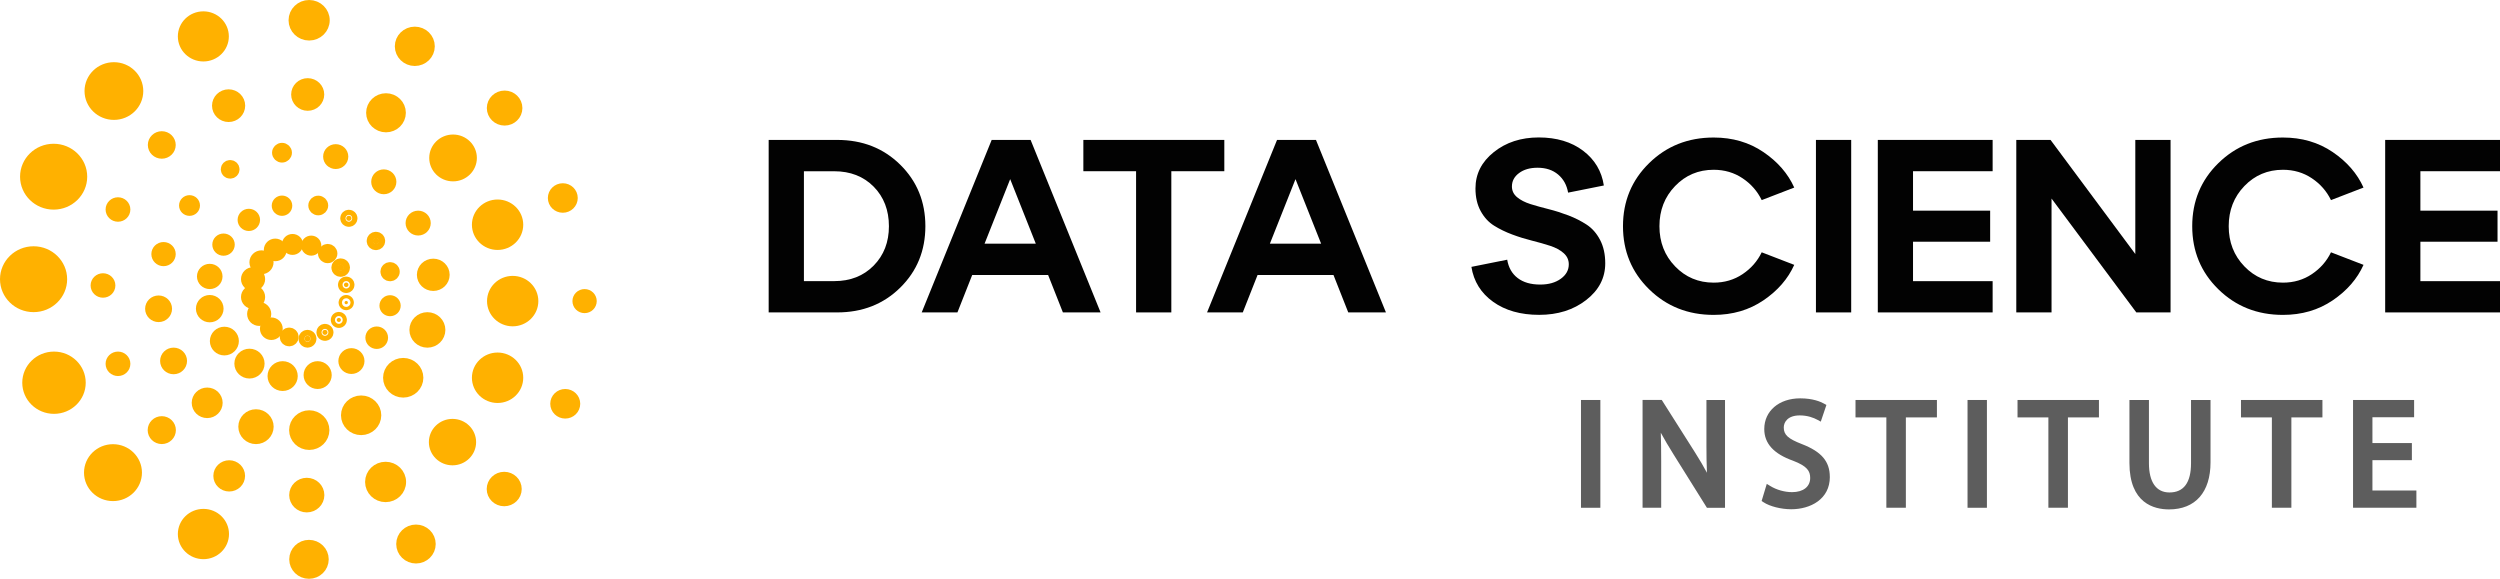
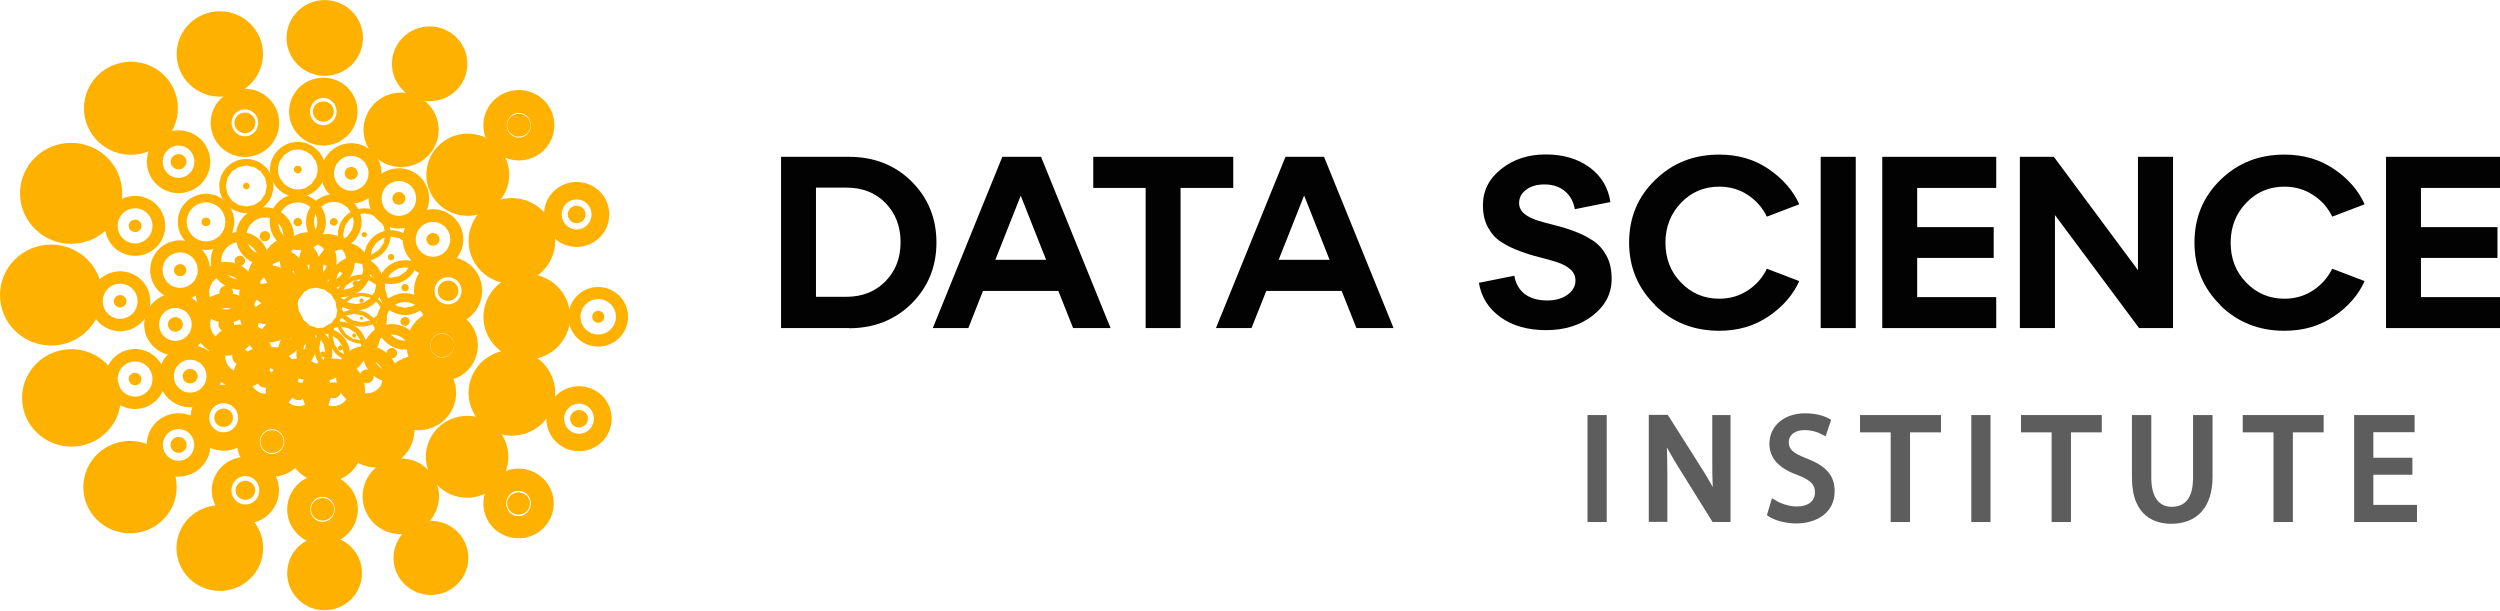
- <svg xmlns="http://www.w3.org/2000/svg" id="Layer_1" data-name="Layer 1" viewBox="0 0 625.53 144.82">
+ <svg xmlns="http://www.w3.org/2000/svg" id="Layer_1" data-name="Layer 1" viewBox="0 0 157.51 38.45">
  <defs>
    <style>
      .cls-1 {
        fill: #ffb100;
        stroke: #ffb100;
        stroke-miterlimit: 10;
        stroke-width: 3px;
      }

      .cls-2 {
        fill: #5d5d5d;
      }

      .cls-3 {
        fill: #020202;
      }
    </style>
  </defs>
  <g>
    <g>
-       <ellipse class="cls-1" cx="57.2" cy="26.44" rx="2.65" ry="2.59" />
-       <ellipse class="cls-1" cx="40.48" cy="36.27" rx="1.99" ry="1.94" />
-       <ellipse class="cls-1" cx="29.52" cy="52.42" rx="1.6" ry="1.56" />
-       <ellipse class="cls-1" cx="25.77" cy="71.43" rx="1.6" ry="1.56" />
-       <ellipse class="cls-1" cx="29.52" cy="91.03" rx="1.6" ry="1.56" />
-       <ellipse class="cls-1" cx="40.48" cy="107.62" rx="2.03" ry="1.99" />
-       <ellipse class="cls-1" cx="57.35" cy="119.07" rx="2.47" ry="2.41" />
-       <ellipse class="cls-1" cx="76.76" cy="123.88" rx="2.9" ry="2.83" />
-       <ellipse class="cls-1" cx="96.48" cy="120.59" rx="3.63" ry="3.55" />
-       <ellipse class="cls-1" cx="113.22" cy="110.62" rx="4.41" ry="4.31" />
-       <ellipse class="cls-1" cx="124.5" cy="94.52" rx="4.92" ry="4.81" />
-       <ellipse class="cls-1" cx="128.28" cy="75.34" rx="4.92" ry="4.81" />
-       <ellipse class="cls-1" cx="124.5" cy="56.23" rx="4.92" ry="4.81" />
-       <ellipse class="cls-1" cx="113.36" cy="39.52" rx="4.46" ry="4.36" />
-       <ellipse class="cls-1" cx="96.58" cy="28.22" rx="3.47" ry="3.39" />
-       <ellipse class="cls-1" cx="76.99" cy="23.64" rx="2.64" ry="2.58" />
+       <ellipse class="cls-1" cx="15.43" cy="7.74" rx=".66" ry=".65" />
+       <ellipse class="cls-1" cx="11.25" cy="10.19" rx=".5" ry=".48" />
+       <ellipse class="cls-1" cx="8.51" cy="14.23" rx=".4" ry=".39" />
+       <ellipse class="cls-1" cx="7.57" cy="18.98" rx=".4" ry=".39" />
+       <ellipse class="cls-1" cx="8.51" cy="23.88" rx=".4" ry=".39" />
+       <ellipse class="cls-1" cx="11.25" cy="28.03" rx=".51" ry=".5" />
+       <ellipse class="cls-1" cx="15.46" cy="30.89" rx=".62" ry=".6" />
+       <ellipse class="cls-1" cx="20.32" cy="32.09" rx=".73" ry=".71" />
+       <ellipse class="cls-1" cx="25.25" cy="31.27" rx=".91" ry=".89" />
+       <ellipse class="cls-1" cx="29.43" cy="28.78" rx="1.1" ry="1.08" />
+       <ellipse class="cls-1" cx="32.25" cy="24.75" rx="1.23" ry="1.2" />
+       <ellipse class="cls-1" cx="33.19" cy="19.96" rx="1.23" ry="1.2" />
+       <ellipse class="cls-1" cx="32.25" cy="15.18" rx="1.23" ry="1.2" />
+       <ellipse class="cls-1" cx="29.47" cy="11.01" rx="1.11" ry="1.09" />
+       <ellipse class="cls-1" cx="25.27" cy="8.18" rx=".87" ry=".85" />
+       <ellipse class="cls-1" cx="20.37" cy="7.03" rx=".66" ry=".64" />
    </g>
    <g>
-       <ellipse class="cls-1" cx="70.56" cy="38.21" rx=".99" ry=".97" />
-       <ellipse class="cls-1" cx="57.59" cy="42.37" rx=".85" ry=".83" />
-       <ellipse class="cls-1" cx="47.42" cy="51.42" rx="1.12" ry="1.09" />
-       <ellipse class="cls-1" cx="40.92" cy="63.58" rx="1.55" ry="1.52" />
-       <ellipse class="cls-1" cx="39.68" cy="77.26" rx="1.87" ry="1.83" />
-       <ellipse class="cls-1" cx="43.43" cy="90.31" rx="1.87" ry="1.83" />
-       <ellipse class="cls-1" cx="51.84" cy="100.79" rx="2.37" ry="2.32" />
-       <ellipse class="cls-1" cx="64.05" cy="106.76" rx="2.92" ry="2.86" />
-       <ellipse class="cls-1" cx="77.38" cy="107.62" rx="3.54" ry="3.46" />
-       <ellipse class="cls-1" cx="90.36" cy="103.91" rx="3.54" ry="3.46" />
-       <ellipse class="cls-1" cx="100.89" cy="94.52" rx="3.54" ry="3.46" />
-       <ellipse class="cls-1" cx="106.94" cy="82.55" rx="3" ry="2.94" />
-       <ellipse class="cls-1" cx="108.41" cy="68.76" rx="2.6" ry="2.54" />
-       <ellipse class="cls-1" cx="104.63" cy="55.82" rx="1.65" ry="1.61" />
-       <ellipse class="cls-1" cx="96.03" cy="45.49" rx="1.65" ry="1.61" />
-       <ellipse class="cls-1" cx="84" cy="39.18" rx="1.65" ry="1.61" />
+       <ellipse class="cls-1" cx="18.76" cy="10.68" rx=".25" ry=".24" />
+       <ellipse class="cls-1" cx="15.52" cy="11.72" rx=".21" ry=".21" />
+       <ellipse class="cls-1" cx="12.98" cy="13.98" rx=".28" ry=".27" />
+       <ellipse class="cls-1" cx="11.35" cy="17.02" rx=".39" ry=".38" />
+       <ellipse class="cls-1" cx="11.05" cy="20.44" rx=".47" ry=".46" />
+       <ellipse class="cls-1" cx="11.98" cy="23.7" rx=".47" ry=".46" />
+       <ellipse class="cls-1" cx="14.09" cy="26.32" rx=".59" ry=".58" />
+       <ellipse class="cls-1" cx="17.14" cy="27.82" rx=".73" ry=".72" />
+       <ellipse class="cls-1" cx="20.47" cy="28.03" rx=".89" ry=".86" />
+       <ellipse class="cls-1" cx="23.72" cy="27.1" rx=".89" ry=".86" />
+       <ellipse class="cls-1" cx="26.35" cy="24.75" rx=".89" ry=".86" />
+       <ellipse class="cls-1" cx="27.86" cy="21.76" rx=".75" ry=".74" />
+       <ellipse class="cls-1" cx="28.23" cy="18.32" rx=".65" ry=".64" />
+       <ellipse class="cls-1" cx="27.28" cy="15.08" rx=".41" ry=".4" />
+       <ellipse class="cls-1" cx="25.13" cy="12.5" rx=".41" ry=".4" />
+       <ellipse class="cls-1" cx="22.13" cy="10.92" rx=".41" ry=".4" />
    </g>
    <g>
-       <ellipse class="cls-1" cx="87.29" cy="54.62" rx=".66" ry=".64" />
-       <ellipse class="cls-1" cx="79.63" cy="51.42" rx=".99" ry=".96" />
-       <ellipse class="cls-1" cx="70.56" cy="51.47" rx="1.07" ry="1.04" />
-       <ellipse class="cls-1" cx="62.26" cy="55.02" rx="1.31" ry="1.28" />
-       <ellipse class="cls-1" cx="55.93" cy="61.21" rx="1.31" ry="1.28" />
-       <ellipse class="cls-1" cx="52.48" cy="69.17" rx="1.7" ry="1.66" />
-       <ellipse class="cls-1" cx="52.48" cy="77.23" rx="1.96" ry="1.92" />
-       <ellipse class="cls-1" cx="56.14" cy="85.34" rx="2.13" ry="2.09" />
-       <ellipse class="cls-1" cx="62.42" cy="90.98" rx="2.28" ry="2.23" />
-       <ellipse class="cls-1" cx="70.72" cy="94.1" rx="2.28" ry="2.23" />
-       <ellipse class="cls-1" cx="79.48" cy="93.85" rx="2.02" ry="1.98" />
-       <ellipse class="cls-1" cx="87.93" cy="90.34" rx="1.77" ry="1.73" />
-       <ellipse class="cls-1" cx="94.26" cy="84.5" rx="1.34" ry="1.31" />
-       <ellipse class="cls-1" cx="97.6" cy="76.49" rx="1.16" ry="1.13" />
-       <ellipse class="cls-1" cx="97.6" cy="67.98" rx=".92" ry=".9" />
-       <ellipse class="cls-1" cx="94.06" cy="60.29" rx=".82" ry=".8" />
+       <ellipse class="cls-1" cx="22.95" cy="14.78" rx=".17" ry=".16" />
+       <ellipse class="cls-1" cx="21.03" cy="13.98" rx=".25" ry=".24" />
+       <ellipse class="cls-1" cx="18.76" cy="13.99" rx=".27" ry=".26" />
+       <ellipse class="cls-1" cx="16.69" cy="14.88" rx=".33" ry=".32" />
+       <ellipse class="cls-1" cx="15.11" cy="16.43" rx=".33" ry=".32" />
+       <ellipse class="cls-1" cx="14.25" cy="18.42" rx=".43" ry=".42" />
+       <ellipse class="cls-1" cx="14.25" cy="20.43" rx=".49" ry=".48" />
+       <ellipse class="cls-1" cx="15.16" cy="22.46" rx=".53" ry=".52" />
+       <ellipse class="cls-1" cx="16.73" cy="23.87" rx=".57" ry=".56" />
+       <ellipse class="cls-1" cx="18.81" cy="24.65" rx=".57" ry=".56" />
+       <ellipse class="cls-1" cx="21" cy="24.59" rx=".5" ry=".5" />
+       <ellipse class="cls-1" cx="23.11" cy="23.71" rx=".44" ry=".43" />
+       <ellipse class="cls-1" cx="24.69" cy="22.25" rx=".33" ry=".33" />
+       <ellipse class="cls-1" cx="25.52" cy="20.25" rx=".29" ry=".28" />
+       <ellipse class="cls-1" cx="25.52" cy="18.12" rx=".23" ry=".23" />
+       <ellipse class="cls-1" cx="24.64" cy="16.2" rx=".2" ry=".2" />
    </g>
    <g>
-       <ellipse class="cls-1" cx="86.63" cy="75.71" rx=".42" ry=".41" />
-       <ellipse class="cls-1" cx="86.63" cy="71.26" rx=".57" ry=".56" />
-       <ellipse class="cls-1" cx="85.24" cy="66.96" rx=".83" ry=".81" />
-       <ellipse class="cls-1" cx="81.99" cy="63.44" rx=".93" ry=".91" />
-       <ellipse class="cls-1" cx="77.87" cy="61.46" rx="1.03" ry="1.01" />
-       <ellipse class="cls-1" cx="73.19" cy="61.16" rx="1.15" ry="1.12" />
-       <ellipse class="cls-1" cx="68.87" cy="62.53" rx="1.36" ry="1.33" />
-       <ellipse class="cls-1" cx="65.43" cy="65.63" rx="1.52" ry="1.49" />
-       <ellipse class="cls-1" cx="63.32" cy="69.84" rx="1.52" ry="1.49" />
-       <ellipse class="cls-1" cx="63.32" cy="74.32" rx="1.52" ry="1.49" />
-       <ellipse class="cls-1" cx="64.85" cy="78.56" rx="1.52" ry="1.49" />
-       <ellipse class="cls-1" cx="67.89" cy="82.25" rx="1.35" ry="1.32" />
-       <ellipse class="cls-1" cx="72.36" cy="84.31" rx=".87" ry=".85" />
-       <ellipse class="cls-1" cx="76.94" cy="84.76" rx=".75" ry=".73" />
-       <ellipse class="cls-1" cx="81.31" cy="83.16" rx=".64" ry=".63" />
-       <ellipse class="cls-1" cx="84.78" cy="80.05" rx=".52" ry=".51" />
+       <circle class="cls-1" cx="22.78" cy="20.05" r=".1" />
+       <circle class="cls-1" cx="22.78" cy="18.94" r=".14" />
+       <ellipse class="cls-1" cx="22.43" cy="17.86" rx=".21" ry=".2" />
+       <ellipse class="cls-1" cx="21.62" cy="16.98" rx=".23" ry=".23" />
+       <ellipse class="cls-1" cx="20.59" cy="16.49" rx=".26" ry=".25" />
+       <ellipse class="cls-1" cx="19.42" cy="16.41" rx=".29" ry=".28" />
+       <ellipse class="cls-1" cx="18.34" cy="16.76" rx=".34" ry=".33" />
+       <ellipse class="cls-1" cx="17.48" cy="17.53" rx=".38" ry=".37" />
+       <ellipse class="cls-1" cx="16.95" cy="18.58" rx=".38" ry=".37" />
+       <ellipse class="cls-1" cx="16.95" cy="19.7" rx=".38" ry=".37" />
+       <ellipse class="cls-1" cx="17.34" cy="20.76" rx=".38" ry=".37" />
+       <ellipse class="cls-1" cx="18.1" cy="21.69" rx=".34" ry=".33" />
+       <ellipse class="cls-1" cx="19.22" cy="22.2" rx=".22" ry=".21" />
+       <ellipse class="cls-1" cx="20.36" cy="22.32" rx=".19" ry=".18" />
+       <circle class="cls-1" cx="21.45" cy="21.92" r=".16" />
+       <circle class="cls-1" cx="22.32" cy="21.14" r=".13" />
    </g>
    <g>
-       <ellipse class="cls-1" cx="146.27" cy="75.34" rx="1.54" ry="1.51" />
-       <ellipse class="cls-1" cx="141.43" cy="101.03" rx="2.25" ry="2.2" />
-       <ellipse class="cls-1" cx="126.16" cy="122.36" rx="2.88" ry="2.81" />
-       <ellipse class="cls-1" cx="104.08" cy="136.12" rx="3.44" ry="3.37" />
-       <ellipse class="cls-1" cx="77.31" cy="139.95" rx="3.44" ry="3.37" />
-       <ellipse class="cls-1" cx="50.9" cy="133.62" rx="4.9" ry="4.79" />
-       <ellipse class="cls-1" cx="28.27" cy="118.26" rx="5.75" ry="5.62" />
-       <ellipse class="cls-1" cx="13.51" cy="95.76" rx="6.44" ry="6.29" />
-       <ellipse class="cls-1" cx="8.4" cy="69.86" rx="6.9" ry="6.74" />
-       <ellipse class="cls-1" cx="13.42" cy="44.21" rx="6.9" ry="6.74" />
-       <ellipse class="cls-1" cx="28.5" cy="22.78" rx="5.85" ry="5.72" />
-       <ellipse class="cls-1" cx="50.88" cy="9.11" rx="4.88" ry="4.77" />
-       <ellipse class="cls-1" cx="77.35" cy="5.07" rx="3.65" ry="3.57" />
-       <ellipse class="cls-1" cx="103.79" cy="11.59" rx="3.5" ry="3.42" />
-       <ellipse class="cls-1" cx="126.26" cy="27.04" rx="2.95" ry="2.88" />
-       <ellipse class="cls-1" cx="140.82" cy="49.54" rx="2.24" ry="2.19" />
+       <ellipse class="cls-1" cx="37.69" cy="19.96" rx=".38" ry=".38" />
+       <ellipse class="cls-1" cx="36.48" cy="26.38" rx=".56" ry=".55" />
+       <ellipse class="cls-1" cx="32.67" cy="31.72" rx=".72" ry=".7" />
+       <ellipse class="cls-1" cx="27.15" cy="35.15" rx=".86" ry=".84" />
+       <ellipse class="cls-1" cx="20.45" cy="36.11" rx=".86" ry=".84" />
+       <ellipse class="cls-1" cx="13.85" cy="34.53" rx="1.23" ry="1.2" />
+       <ellipse class="cls-1" cx="8.19" cy="30.69" rx="1.44" ry="1.41" />
+       <ellipse class="cls-1" cx="4.5" cy="25.07" rx="1.61" ry="1.57" />
+       <ellipse class="cls-1" cx="3.22" cy="18.59" rx="1.72" ry="1.68" />
+       <ellipse class="cls-1" cx="4.48" cy="12.18" rx="1.72" ry="1.68" />
+       <ellipse class="cls-1" cx="8.25" cy="6.82" rx="1.46" ry="1.43" />
+       <ellipse class="cls-1" cx="13.85" cy="3.4" rx="1.22" ry="1.19" />
+       <ellipse class="cls-1" cx="20.46" cy="2.39" rx=".91" ry=".89" />
+       <ellipse class="cls-1" cx="27.07" cy="4.02" rx=".88" ry=".86" />
+       <ellipse class="cls-1" cx="32.69" cy="7.89" rx=".74" ry=".72" />
+       <ellipse class="cls-1" cx="36.33" cy="13.51" rx=".56" ry=".55" />
    </g>
  </g>
  <g>
    <g>
-       <path class="cls-3" d="M209.47,78.17h-17.14v-43.16h17.14c6.33,0,11.59,2.07,15.78,6.2,4.19,4.13,6.29,9.26,6.29,15.38s-2.1,11.25-6.29,15.38c-4.19,4.13-9.45,6.2-15.78,6.2ZM201.15,42.84v27.5h7.58c4.03,0,7.32-1.29,9.87-3.88,2.55-2.59,3.82-5.88,3.82-9.86s-1.27-7.33-3.82-9.9c-2.55-2.57-5.84-3.85-9.87-3.85h-7.58Z" />
-       <path class="cls-3" d="M275.38,78.17h-9.43l-3.7-9.37h-18.99l-3.7,9.37h-8.94l17.51-43.16h9.74l17.51,43.16ZM252.76,44.82l-6.41,16.15h12.82l-6.41-16.15Z" />
-       <path class="cls-3" d="M293.08,78.17h-8.82v-35.33h-13.19v-7.83h35.27v7.83h-13.26v35.33Z" />
-       <path class="cls-3" d="M346.78,78.17h-9.43l-3.7-9.37h-18.99l-3.7,9.37h-8.94l17.51-43.16h9.74l17.51,43.16ZM324.15,44.82l-6.41,16.15h12.82l-6.41-16.15Z" />
-       <path class="cls-3" d="M368.18,66.77l8.94-1.79c.33,1.97,1.2,3.51,2.62,4.59,1.42,1.09,3.3,1.63,5.64,1.63,2.1,0,3.81-.48,5.15-1.45,1.34-.97,2-2.17,2-3.61,0-1.11-.43-2.04-1.29-2.81-.86-.76-1.98-1.37-3.36-1.82-1.38-.45-2.89-.88-4.53-1.29-1.64-.41-3.3-.92-4.96-1.54-1.66-.62-3.19-1.36-4.56-2.22-1.38-.86-2.5-2.09-3.36-3.67-.86-1.58-1.29-3.46-1.29-5.64,0-3.62,1.53-6.65,4.59-9.09,3.06-2.45,6.81-3.67,11.25-3.67s8.18,1.11,11.1,3.33c2.92,2.22,4.64,5.12,5.18,8.69l-8.94,1.79c-.33-1.89-1.16-3.4-2.5-4.53-1.34-1.13-3.05-1.7-5.15-1.7-1.89,0-3.43.44-4.62,1.33-1.19.88-1.79,2-1.79,3.36,0,1.07.43,1.96,1.29,2.68.86.72,1.98,1.29,3.36,1.73,1.38.43,2.89.85,4.53,1.26,1.64.41,3.3.94,4.96,1.57,1.67.64,3.18,1.41,4.56,2.31,1.38.9,2.5,2.18,3.36,3.82.86,1.64,1.29,3.6,1.29,5.86,0,3.66-1.59,6.72-4.78,9.19-3.19,2.47-7.1,3.7-11.75,3.7s-8.49-1.09-11.53-3.27c-3.04-2.18-4.85-5.1-5.43-8.76Z" />
-       <path class="cls-3" d="M412.63,72.38c-4.36-4.27-6.54-9.54-6.54-15.78s2.18-11.51,6.54-15.78c4.36-4.27,9.74-6.41,16.15-6.41,4.73,0,8.88,1.21,12.45,3.64,3.58,2.43,6.14,5.39,7.71,8.88l-8.14,3.14c-1.07-2.22-2.66-4.04-4.78-5.46-2.12-1.42-4.53-2.13-7.24-2.13-3.82,0-7.04,1.36-9.65,4.07-2.61,2.71-3.92,6.06-3.92,10.05s1.3,7.34,3.92,10.05c2.61,2.71,5.83,4.07,9.65,4.07,2.71,0,5.13-.71,7.24-2.13,2.12-1.42,3.71-3.24,4.78-5.46l8.14,3.14c-1.56,3.49-4.13,6.45-7.71,8.88-3.58,2.43-7.73,3.64-12.45,3.64-6.41,0-11.8-2.14-16.15-6.41Z" />
-       <path class="cls-3" d="M463.19,78.17h-8.82v-43.16h8.82v43.16Z" />
-       <path class="cls-3" d="M498.58,78.17h-28.73v-43.16h28.73v7.83h-19.92v9.87h19.3v7.77h-19.3v9.87h19.92v7.83Z" />
-       <path class="cls-3" d="M534.28,63.56v-28.55h8.82v43.16h-8.57l-21.21-28.49v28.49h-8.82v-43.16h8.57l21.21,28.55Z" />
-       <path class="cls-3" d="M555.06,72.38c-4.36-4.27-6.54-9.54-6.54-15.78s2.18-11.51,6.54-15.78c4.36-4.27,9.74-6.41,16.15-6.41,4.73,0,8.88,1.21,12.46,3.64,3.58,2.43,6.14,5.39,7.71,8.88l-8.14,3.14c-1.07-2.22-2.66-4.04-4.78-5.46-2.12-1.42-4.53-2.13-7.24-2.13-3.82,0-7.04,1.36-9.65,4.07-2.61,2.71-3.92,6.06-3.92,10.05s1.3,7.34,3.92,10.05c2.61,2.71,5.83,4.07,9.65,4.07,2.71,0,5.13-.71,7.24-2.13,2.12-1.42,3.71-3.24,4.78-5.46l8.14,3.14c-1.56,3.49-4.13,6.45-7.71,8.88-3.58,2.43-7.73,3.64-12.46,3.64-6.41,0-11.8-2.14-16.15-6.41Z" />
-       <path class="cls-3" d="M625.53,78.17h-28.73v-43.16h28.73v7.83h-19.92v9.87h19.3v7.77h-19.3v9.87h19.92v7.83Z" />
+       <path class="cls-3" d="M53.49,20.67h-4.28v-10.79h4.28c1.58,0,2.9.52,3.94,1.55s1.57,2.32,1.57,3.85-.53,2.81-1.57,3.85c-1.05,1.03-2.36,1.55-3.94,1.55ZM51.41,11.83v6.87h1.9c1.01,0,1.83-.32,2.47-.97.64-.65.96-1.47.96-2.47s-.32-1.83-.96-2.48-1.46-.96-2.47-.96h-1.9Z" />
+       <path class="cls-3" d="M69.97,20.67h-2.36l-.93-2.34h-4.75l-.92,2.34h-2.24l4.38-10.79h2.44l4.38,10.79ZM64.31,12.33l-1.6,4.04h3.2l-1.6-4.04h0Z" />
+       <path class="cls-3" d="M74.39,20.67h-2.21v-8.83h-3.3v-1.96h8.82v1.96h-3.32v8.83h0Z" />
+       <path class="cls-3" d="M87.82,20.67h-2.36l-.93-2.34h-4.75l-.93,2.34h-2.24l4.38-10.79h2.43l4.38,10.79ZM82.16,12.33l-1.6,4.04h3.21l-1.6-4.04Z" />
+       <path class="cls-3" d="M93.17,17.82l2.24-.45c.08.49.3.88.65,1.15.36.27.82.41,1.41.41.53,0,.95-.12,1.29-.36.33-.24.5-.54.5-.9,0-.28-.11-.51-.32-.7-.21-.19-.5-.34-.84-.45-.35-.11-.72-.22-1.13-.32-.41-.1-.82-.23-1.24-.39-.42-.15-.8-.34-1.14-.56-.35-.22-.62-.52-.84-.92s-.32-.86-.32-1.41c0-.9.38-1.66,1.15-2.27.76-.61,1.7-.92,2.81-.92s2.04.28,2.78.83,1.16,1.28,1.29,2.17l-2.24.45c-.08-.47-.29-.85-.62-1.13-.33-.28-.76-.43-1.29-.43-.47,0-.86.11-1.15.33-.3.22-.45.5-.45.84,0,.27.11.49.32.67.21.18.5.32.84.43.35.11.72.21,1.13.31.41.1.82.23,1.24.39.42.16.79.35,1.14.58s.62.55.84.95.32.9.32,1.46c0,.92-.4,1.68-1.19,2.3s-1.78.92-2.94.92-2.12-.27-2.88-.82-1.21-1.27-1.36-2.19h0Z" />
+       <path class="cls-3" d="M104.28,19.22c-1.09-1.07-1.64-2.39-1.64-3.94s.54-2.88,1.64-3.94c1.09-1.07,2.43-1.6,4.04-1.6,1.18,0,2.22.3,3.11.91.89.61,1.54,1.35,1.93,2.22l-2.04.78c-.27-.56-.67-1.01-1.19-1.36s-1.13-.53-1.81-.53c-.96,0-1.76.34-2.41,1.02s-.98,1.52-.98,2.51.32,1.84.98,2.51c.65.68,1.46,1.02,2.41,1.02.68,0,1.28-.18,1.81-.53.53-.35.93-.81,1.19-1.36l2.04.78c-.39.87-1.03,1.61-1.93,2.22s-1.93.91-3.11.91c-1.6,0-2.95-.53-4.04-1.6Z" />
+       <path class="cls-3" d="M116.92,20.67h-2.21v-10.79h2.21v10.79Z" />
+       <path class="cls-3" d="M125.77,20.67h-7.18v-10.79h7.18v1.96h-4.98v2.47h4.82v1.94h-4.82v2.47h4.98v1.96h0Z" />
+       <path class="cls-3" d="M134.7,17.02v-7.14h2.21v10.79h-2.14l-5.3-7.12v7.12h-2.21v-10.79h2.14s5.3,7.14,5.3,7.14Z" />
+       <path class="cls-3" d="M139.89,19.22c-1.09-1.07-1.63-2.39-1.63-3.94s.54-2.88,1.63-3.94c1.09-1.07,2.43-1.6,4.04-1.6,1.18,0,2.22.3,3.12.91s1.54,1.35,1.93,2.22l-2.04.78c-.27-.56-.66-1.01-1.2-1.36-.53-.35-1.13-.53-1.81-.53-.96,0-1.76.34-2.41,1.02-.65.68-.98,1.52-.98,2.51s.32,1.84.98,2.51c.65.68,1.46,1.02,2.41,1.02.68,0,1.28-.18,1.81-.53.53-.35.93-.81,1.2-1.36l2.04.78c-.39.87-1.03,1.61-1.93,2.22s-1.93.91-3.12.91c-1.6,0-2.95-.53-4.04-1.6Z" />
+       <path class="cls-3" d="M157.51,20.67h-7.18v-10.79h7.18v1.96h-4.98v2.47h4.82v1.94h-4.82v2.47h4.98v1.96h0Z" />
    </g>
    <g>
-       <rect class="cls-2" x="395.58" y="100.08" width="4.85" height="26.97" />
-       <polygon class="cls-2" points="560.72 100.08 581.1 100.08 581.1 104.44 573.33 104.44 573.33 127.04 568.45 127.04 568.45 104.44 560.72 104.44 560.72 100.08" />
-       <polygon class="cls-2" points="504.81 100.08 525.18 100.08 525.18 104.44 517.42 104.44 517.42 127.04 512.53 127.04 512.53 104.44 504.81 104.44 504.81 100.08" />
-       <path class="cls-2" d="M548.22,100.08h4.88v15.59c0,7.49-3.79,11.79-10.39,11.79-3.7,0-9.9-1.51-9.9-11.63v-15.75h4.88v15.82c0,4.72,1.82,7.32,5.13,7.32,3.58,0,5.4-2.46,5.4-7.32v-15.82Z" />
-       <polygon class="cls-2" points="604.61 122.73 604.61 127.04 588.76 127.04 588.76 100.08 604.04 100.08 604.04 104.4 593.61 104.4 593.61 110.86 603.48 110.86 603.48 115.14 593.61 115.14 593.61 122.73 604.61 122.73" />
-       <path class="cls-2" d="M426.97,100.08h4.65v26.97h-4.53l-8.29-13.26c-1.29-2.07-2.36-3.87-3.25-5.52.07,2.11.1,4.37.1,7.14v11.63h-4.66v-26.97h4.8l8.37,13.21c1.1,1.74,2.07,3.39,2.94,5.01-.1-2.21-.13-4.4-.13-6.82v-11.41Z" />
-       <path class="cls-2" d="M457.85,119.33c0,5.59-4.86,8.09-9.67,8.09-2.53,0-5.37-.72-6.92-1.75l-.48-.32,1.29-4.28.87.53c1.57.97,3.61,1.54,5.46,1.54,2.79,0,4.53-1.36,4.53-3.55,0-1.69-.7-2.94-4.28-4.31-4.84-1.72-7.21-4.31-7.21-7.93,0-4.52,3.7-7.68,8.99-7.68,3.16,0,5.11.84,6,1.34l.56.32-1.41,4.17-.82-.45c-.93-.51-2.45-1.11-4.44-1.11-2.95,0-4,1.63-4,3.02,0,1.84,1.06,2.81,4.54,4.16,4.89,1.89,6.98,4.34,6.98,8.19Z" />
-       <rect class="cls-2" x="492.3" y="100.08" width="4.85" height="26.97" />
-       <polygon class="cls-2" points="464.27 100.08 484.64 100.08 484.64 104.44 476.87 104.44 476.87 127.04 471.99 127.04 471.99 104.44 464.27 104.44 464.27 100.08" />
+       <rect class="cls-2" x="100.02" y="26.15" width="1.21" height="6.74" />
+       <polygon class="cls-2" points="141.3 26.15 146.4 26.15 146.4 27.24 144.46 27.24 144.46 32.89 143.24 32.89 143.24 27.24 141.3 27.24 141.3 26.15" />
+       <polygon class="cls-2" points="127.33 26.15 132.42 26.15 132.42 27.24 130.48 27.24 130.48 32.89 129.26 32.89 129.26 27.24 127.33 27.24 127.33 26.15" />
+       <path class="cls-2" d="M138.18,26.15h1.22v3.9c0,1.87-.95,2.95-2.6,2.95-.93,0-2.48-.38-2.48-2.91v-3.94h1.22v3.95c0,1.18.46,1.83,1.28,1.83.9,0,1.35-.61,1.35-1.83v-3.95Z" />
+       <polygon class="cls-2" points="152.28 31.81 152.28 32.89 148.32 32.89 148.32 26.15 152.13 26.15 152.13 27.23 149.53 27.23 149.53 28.84 151.99 28.84 151.99 29.91 149.53 29.91 149.53 31.81 152.28 31.81" />
+       <path class="cls-2" d="M107.87,26.15h1.16v6.74h-1.13l-2.07-3.32c-.32-.52-.59-.97-.81-1.38.02.53.03,1.09.03,1.78v2.91h-1.17v-6.74h1.2l2.09,3.3c.28.43.52.85.74,1.25-.03-.55-.03-1.1-.03-1.7v-2.85h0Z" />
+       <path class="cls-2" d="M115.59,30.96c0,1.4-1.21,2.02-2.42,2.02-.63,0-1.34-.18-1.73-.44l-.12-.08.32-1.07.22.13c.39.24.9.39,1.36.39.7,0,1.13-.34,1.13-.89,0-.42-.18-.74-1.07-1.08-1.21-.43-1.8-1.08-1.8-1.98,0-1.13.93-1.92,2.25-1.92.79,0,1.28.21,1.5.33l.14.08-.35,1.04-.21-.11c-.23-.13-.61-.28-1.11-.28-.74,0-1,.41-1,.75,0,.46.26.7,1.14,1.04,1.22.47,1.75,1.08,1.75,2.05h0Z" />
+       <rect class="cls-2" x="124.2" y="26.15" width="1.21" height="6.74" />
+       <polygon class="cls-2" points="117.19 26.15 122.29 26.15 122.29 27.24 120.34 27.24 120.34 32.89 119.12 32.89 119.12 27.24 117.19 27.24 117.19 26.15" />
    </g>
  </g>
</svg>
